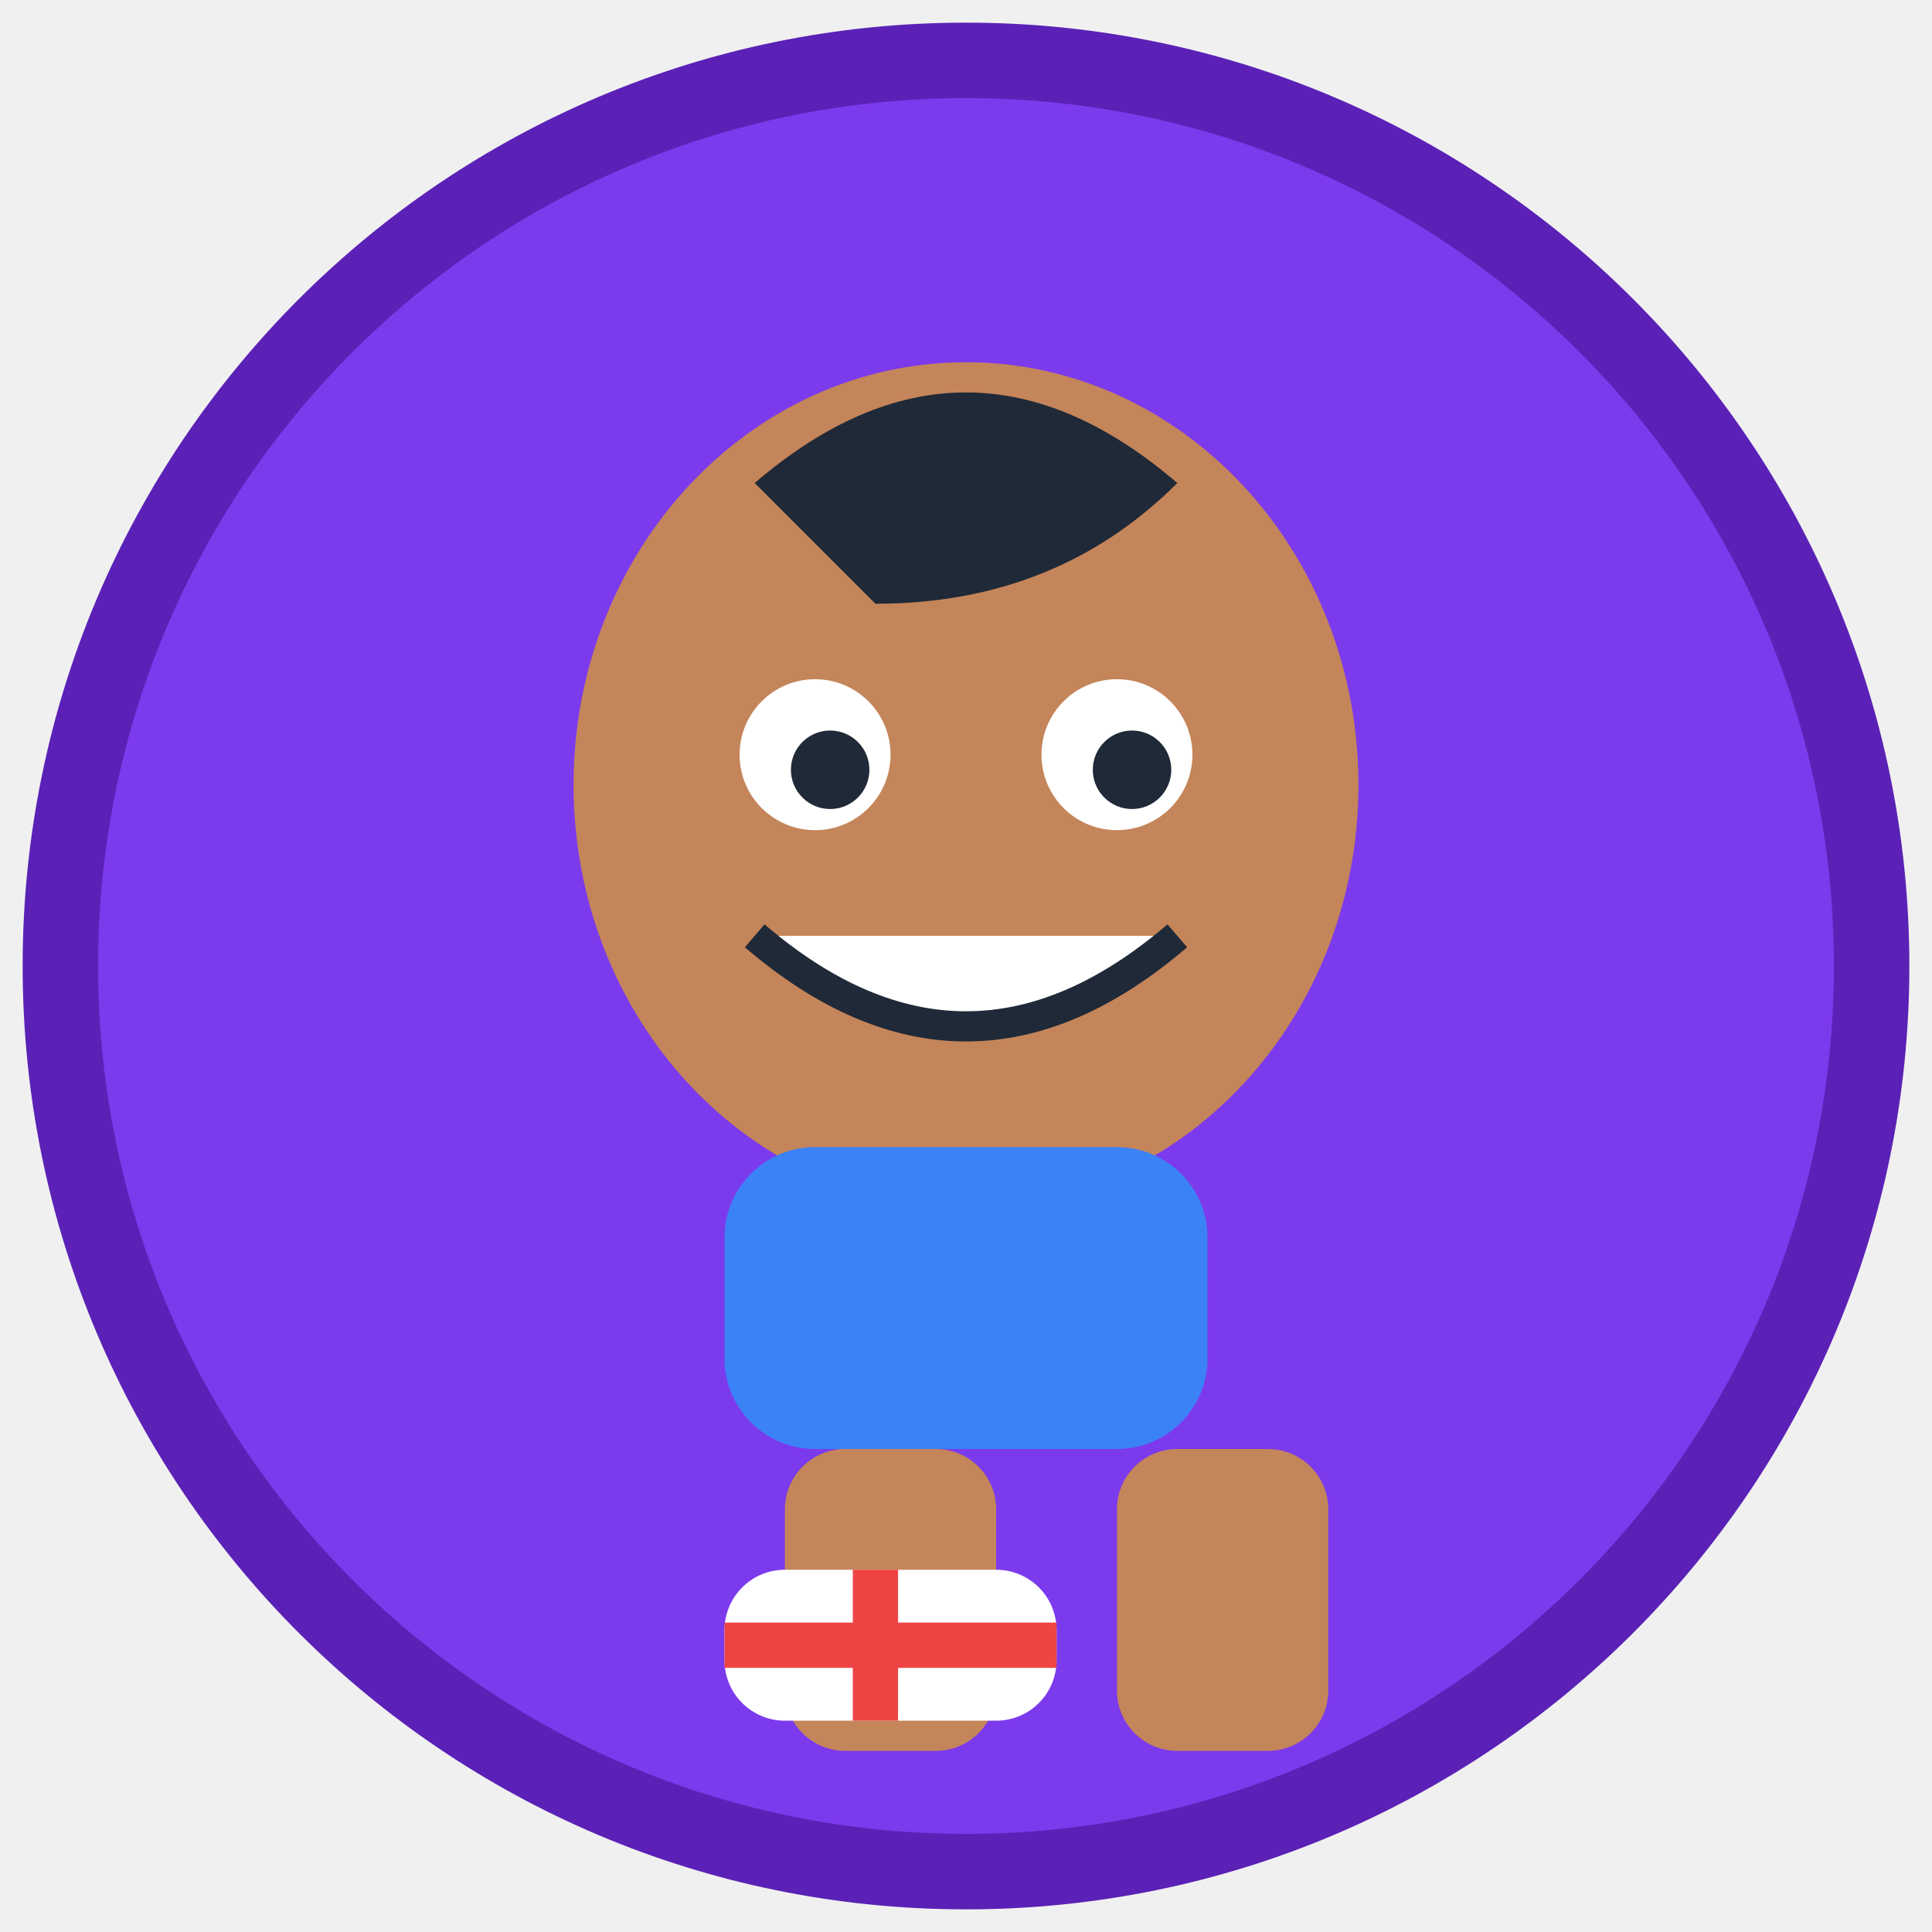
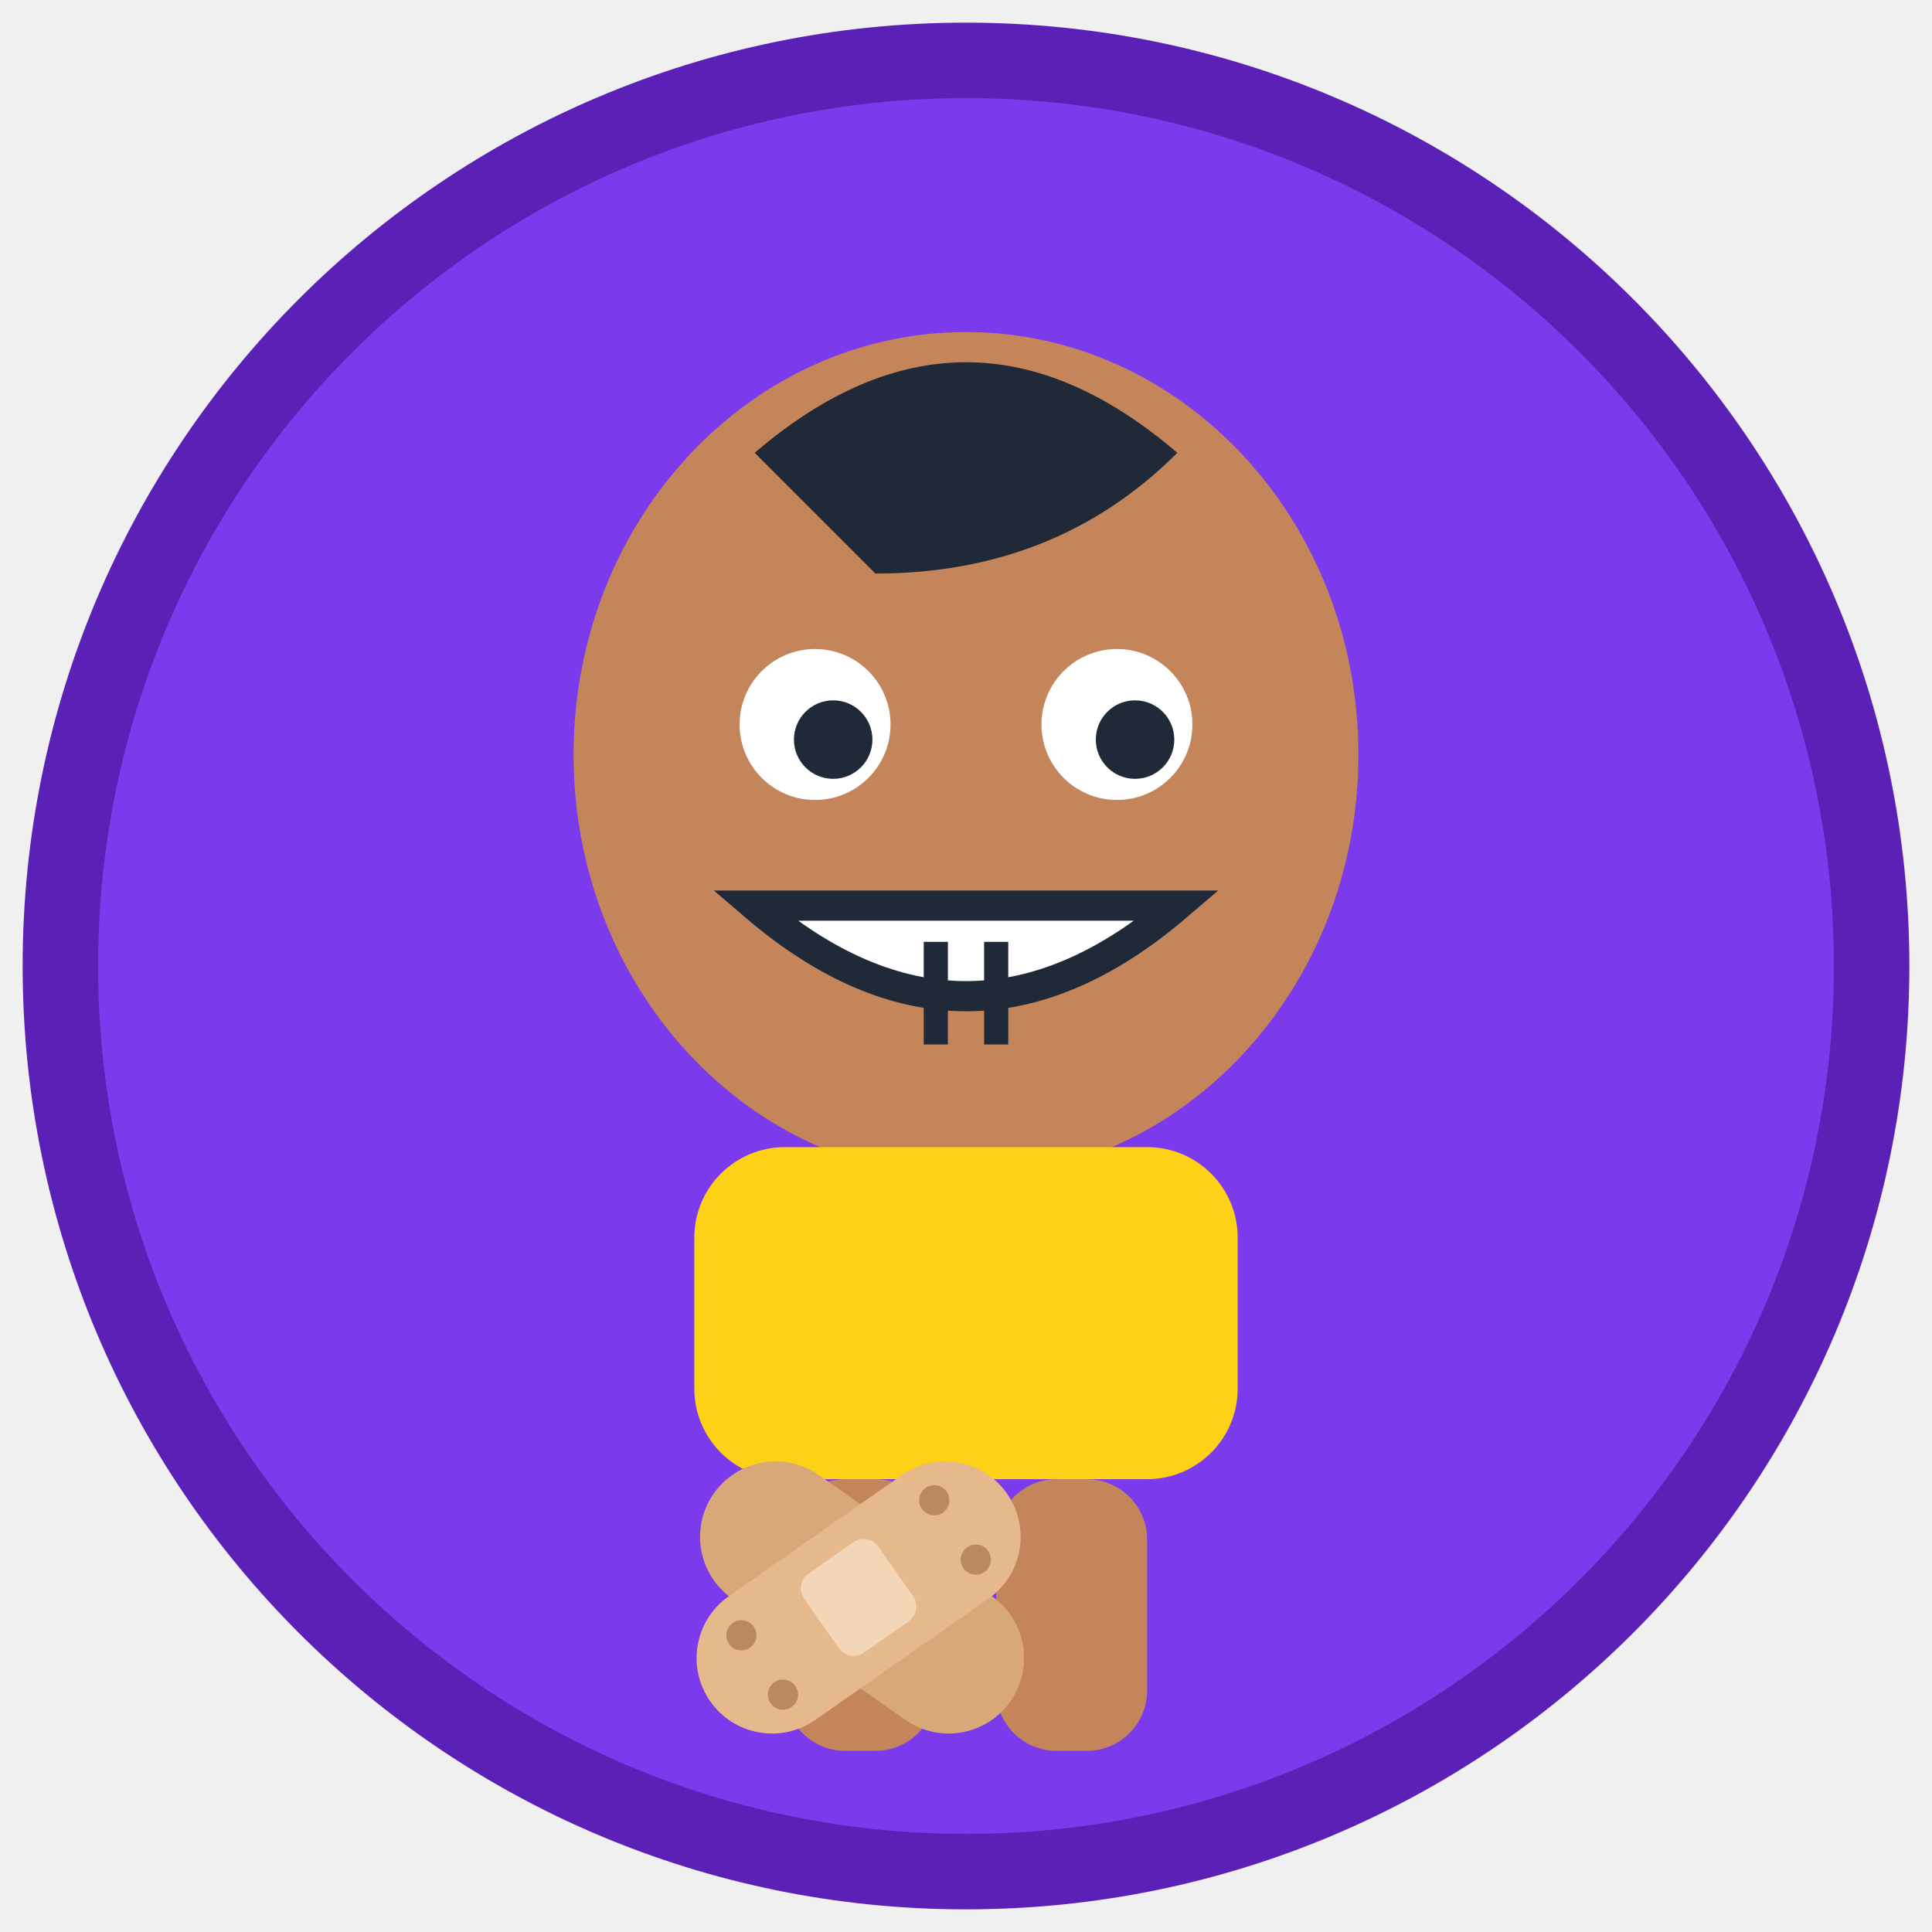
<svg xmlns="http://www.w3.org/2000/svg" viewBox="0 0 64 64">
  <circle cx="32" cy="32" r="30" fill="#7C3AED" stroke="#5B21B6" stroke-width="2.5" />
-   <ellipse cx="32" cy="26" rx="13" ry="14" fill="#C4855A" />
-   <path d="M25,16 Q32,10 39,16 Q35,20 29,20 Z" fill="#1F2937" />
-   <circle cx="27" cy="25" r="2.5" fill="white" />
-   <circle cx="37" cy="25" r="2.5" fill="white" />
-   <circle cx="27.5" cy="25.5" r="1.3" fill="#1F2937" />
-   <circle cx="37.5" cy="25.5" r="1.3" fill="#1F2937" />
-   <path d="M25,31 Q32,37 39,31" fill="white" />
-   <path d="M25,31 Q32,37 39,31" fill="none" stroke="#1F2937" stroke-width="1" />
-   <rect x="24" y="38" width="16" height="10" rx="3" fill="#3B82F6" />
-   <rect x="26" y="48" width="7" height="10" rx="2" fill="#C4855A" />
-   <rect x="37" y="48" width="7" height="10" rx="2" fill="#C4855A" />
-   <rect x="24" y="52" width="11" height="5" rx="2" fill="white" />
-   <line x1="29" y1="52" x2="29" y2="57" stroke="#EF4444" stroke-width="1.5" />
-   <line x1="24" y1="54.5" x2="35" y2="54.5" stroke="#EF4444" stroke-width="1.5" />
+   <ellipse cx="32" cy="25" rx="13" ry="14" fill="#C4855A" />
+   <path d="M25,15 Q32,9 39,15 Q35,19 29,19 Z" fill="#1F2937" />
+   <circle cx="27" cy="24" r="2.5" fill="white" />
+   <circle cx="37" cy="24" r="2.5" fill="white" />
+   <circle cx="27.6" cy="24.5" r="1.3" fill="#1F2937" />
+   <circle cx="37.6" cy="24.5" r="1.3" fill="#1F2937" />
+   <path d="M25,30 Q32,36 39,30 Z" fill="white" stroke="#1F2937" stroke-width="1" />
+   <line x1="31" y1="31.2" x2="31" y2="34.6" stroke="#1F2937" stroke-width="0.8" />
+   <line x1="33" y1="31.2" x2="33" y2="34.6" stroke="#1F2937" stroke-width="0.8" />
+   <rect x="23" y="38" width="18" height="11" rx="3" fill="#FCD116" />
+   <rect x="26" y="49" width="5" height="9" rx="2" fill="#C4855A" />
+   <rect x="33" y="49" width="5" height="9" rx="2" fill="#C4855A" />
+   <g transform="rotate(35 28.5 53)">
+     <rect x="22.5" y="50.4" width="12" height="5" rx="2.5" fill="#D8A878" />
+     <rect x="27" y="51.3" width="3" height="3.2" rx="0.6" fill="#EACAA3" />
+   </g>
+   <g transform="rotate(-35 28.5 53)">
+     <rect x="22.5" y="50.4" width="12" height="5" rx="2.5" fill="#E6B98C" />
+     <rect x="27" y="51.3" width="3" height="3.2" rx="0.6" fill="#F3D6B5" />
+     <circle cx="24.6" cy="51.7" r="0.5" fill="#B98A5E" />
+     <circle cx="24.6" cy="54.1" r="0.5" fill="#B98A5E" />
+     <circle cx="32.4" cy="51.7" r="0.5" fill="#B98A5E" />
+     <circle cx="32.4" cy="54.1" r="0.5" fill="#B98A5E" />
+   </g>
</svg>
